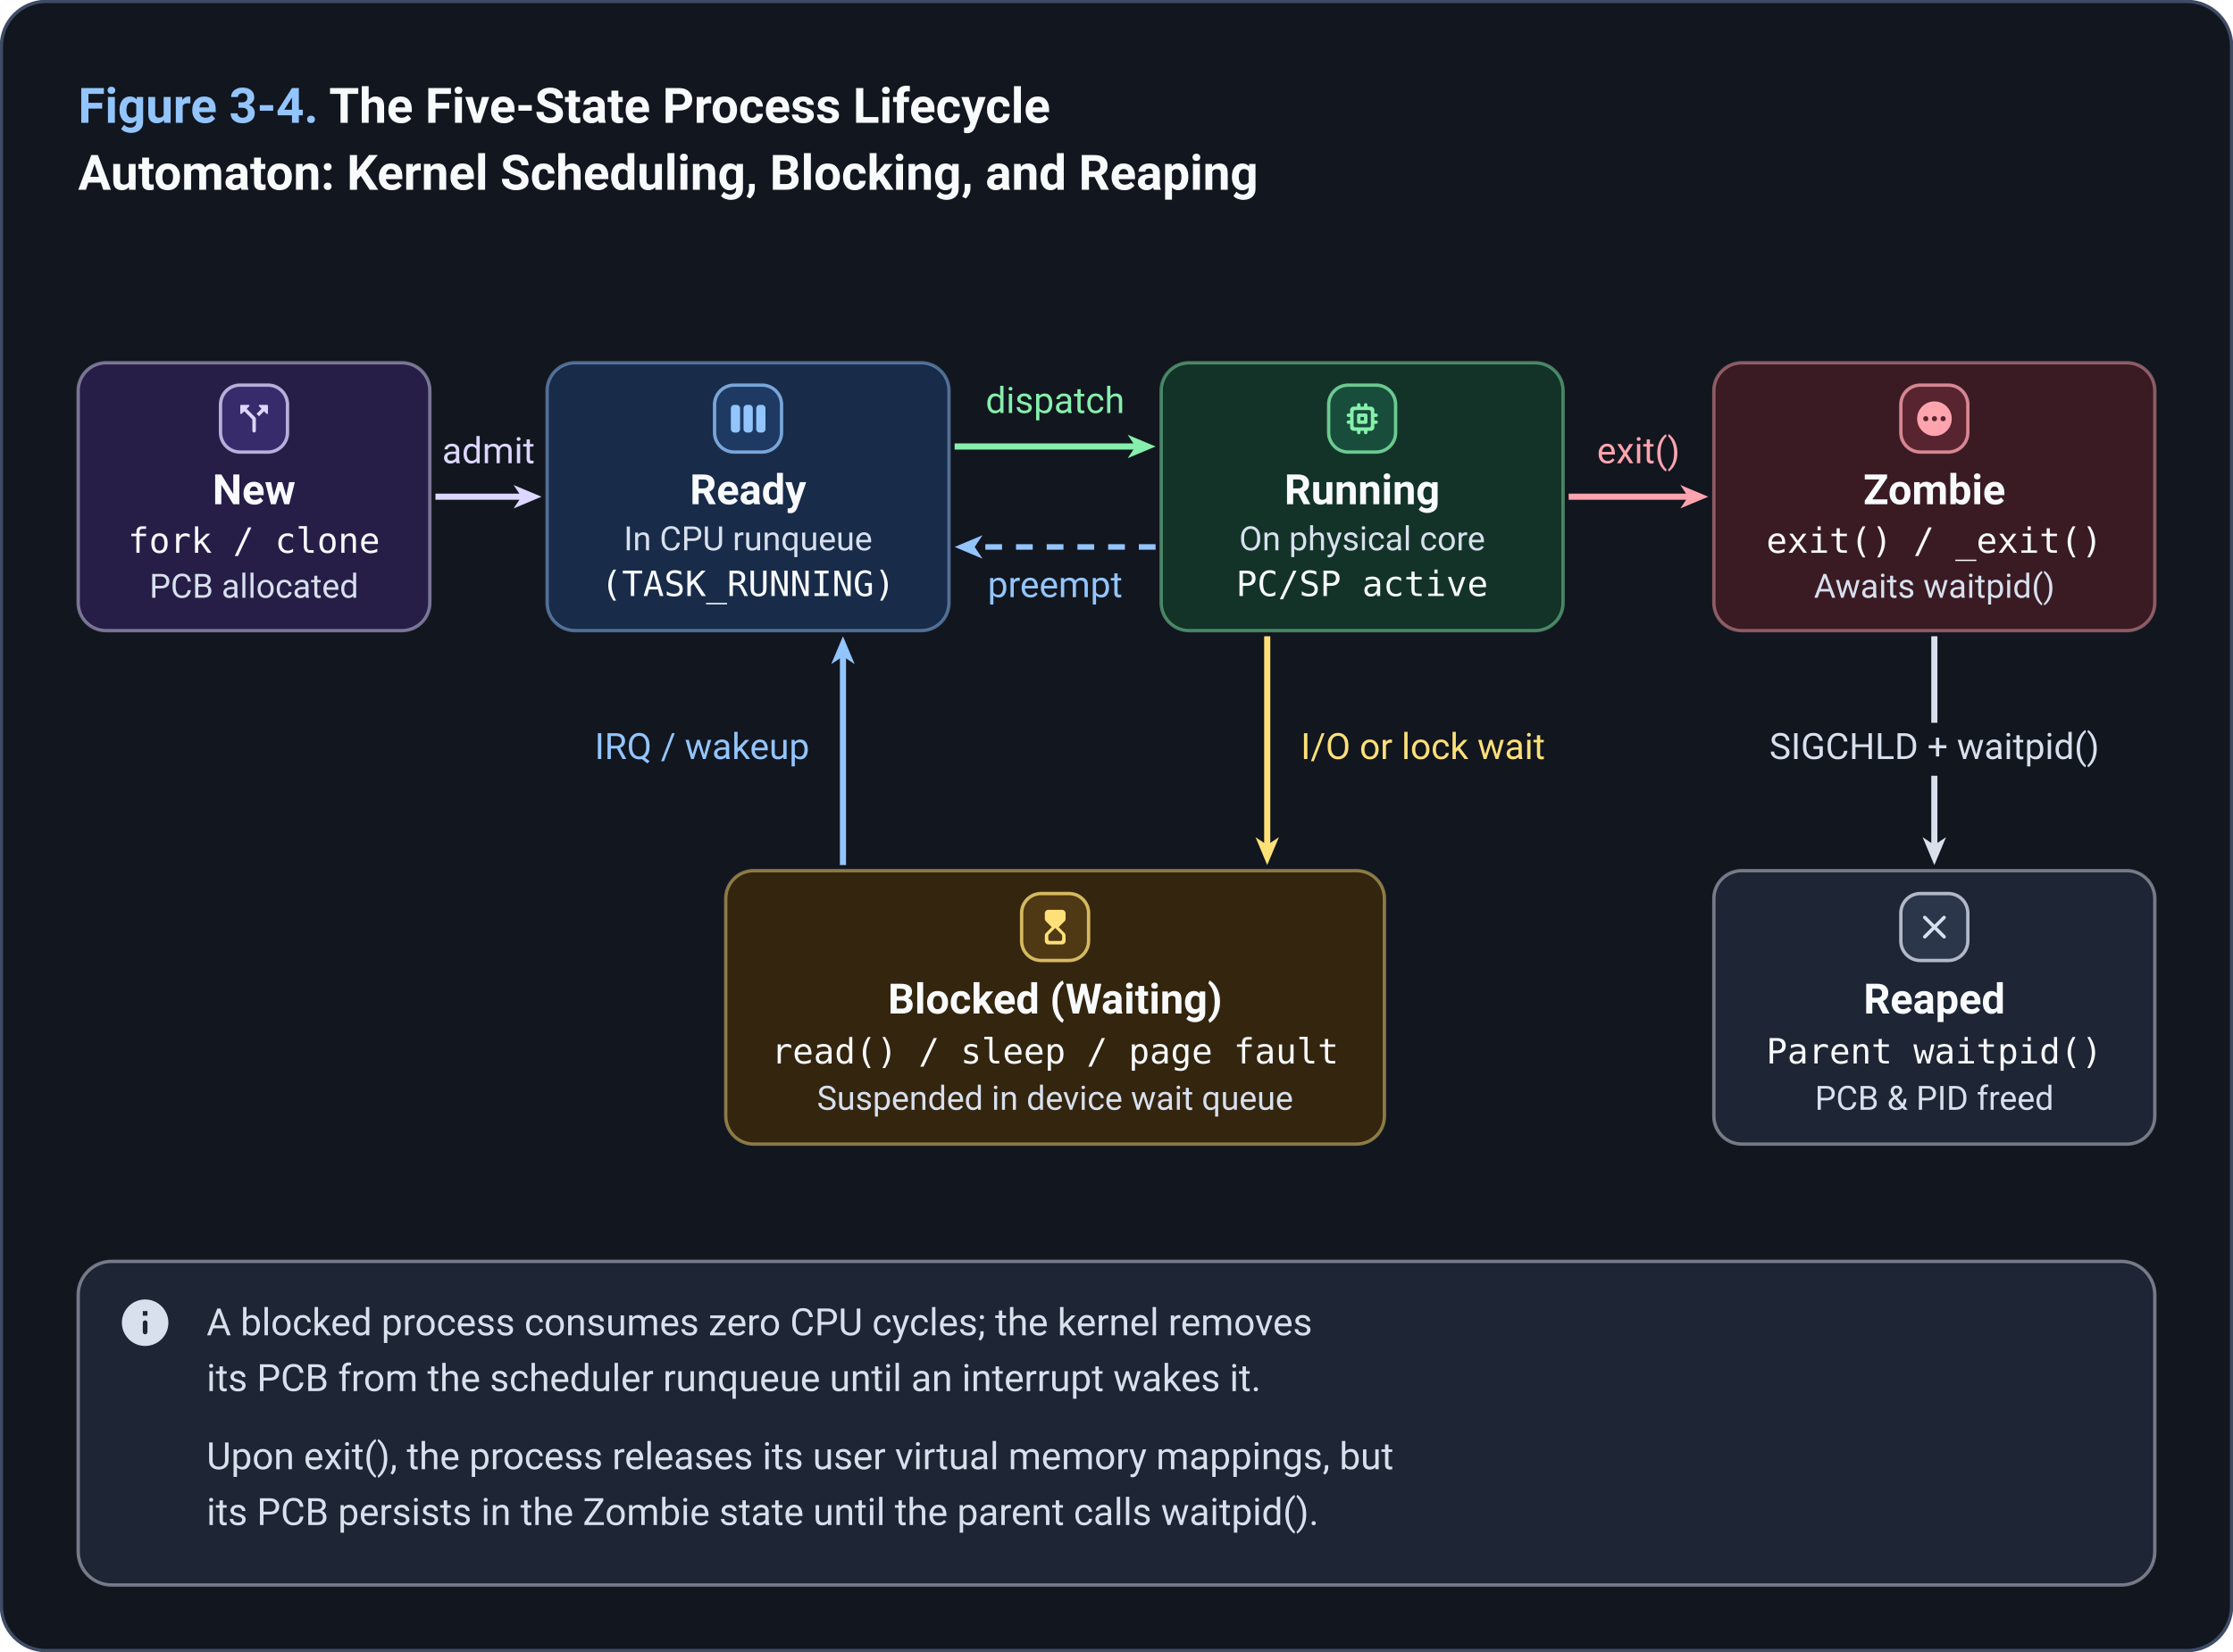
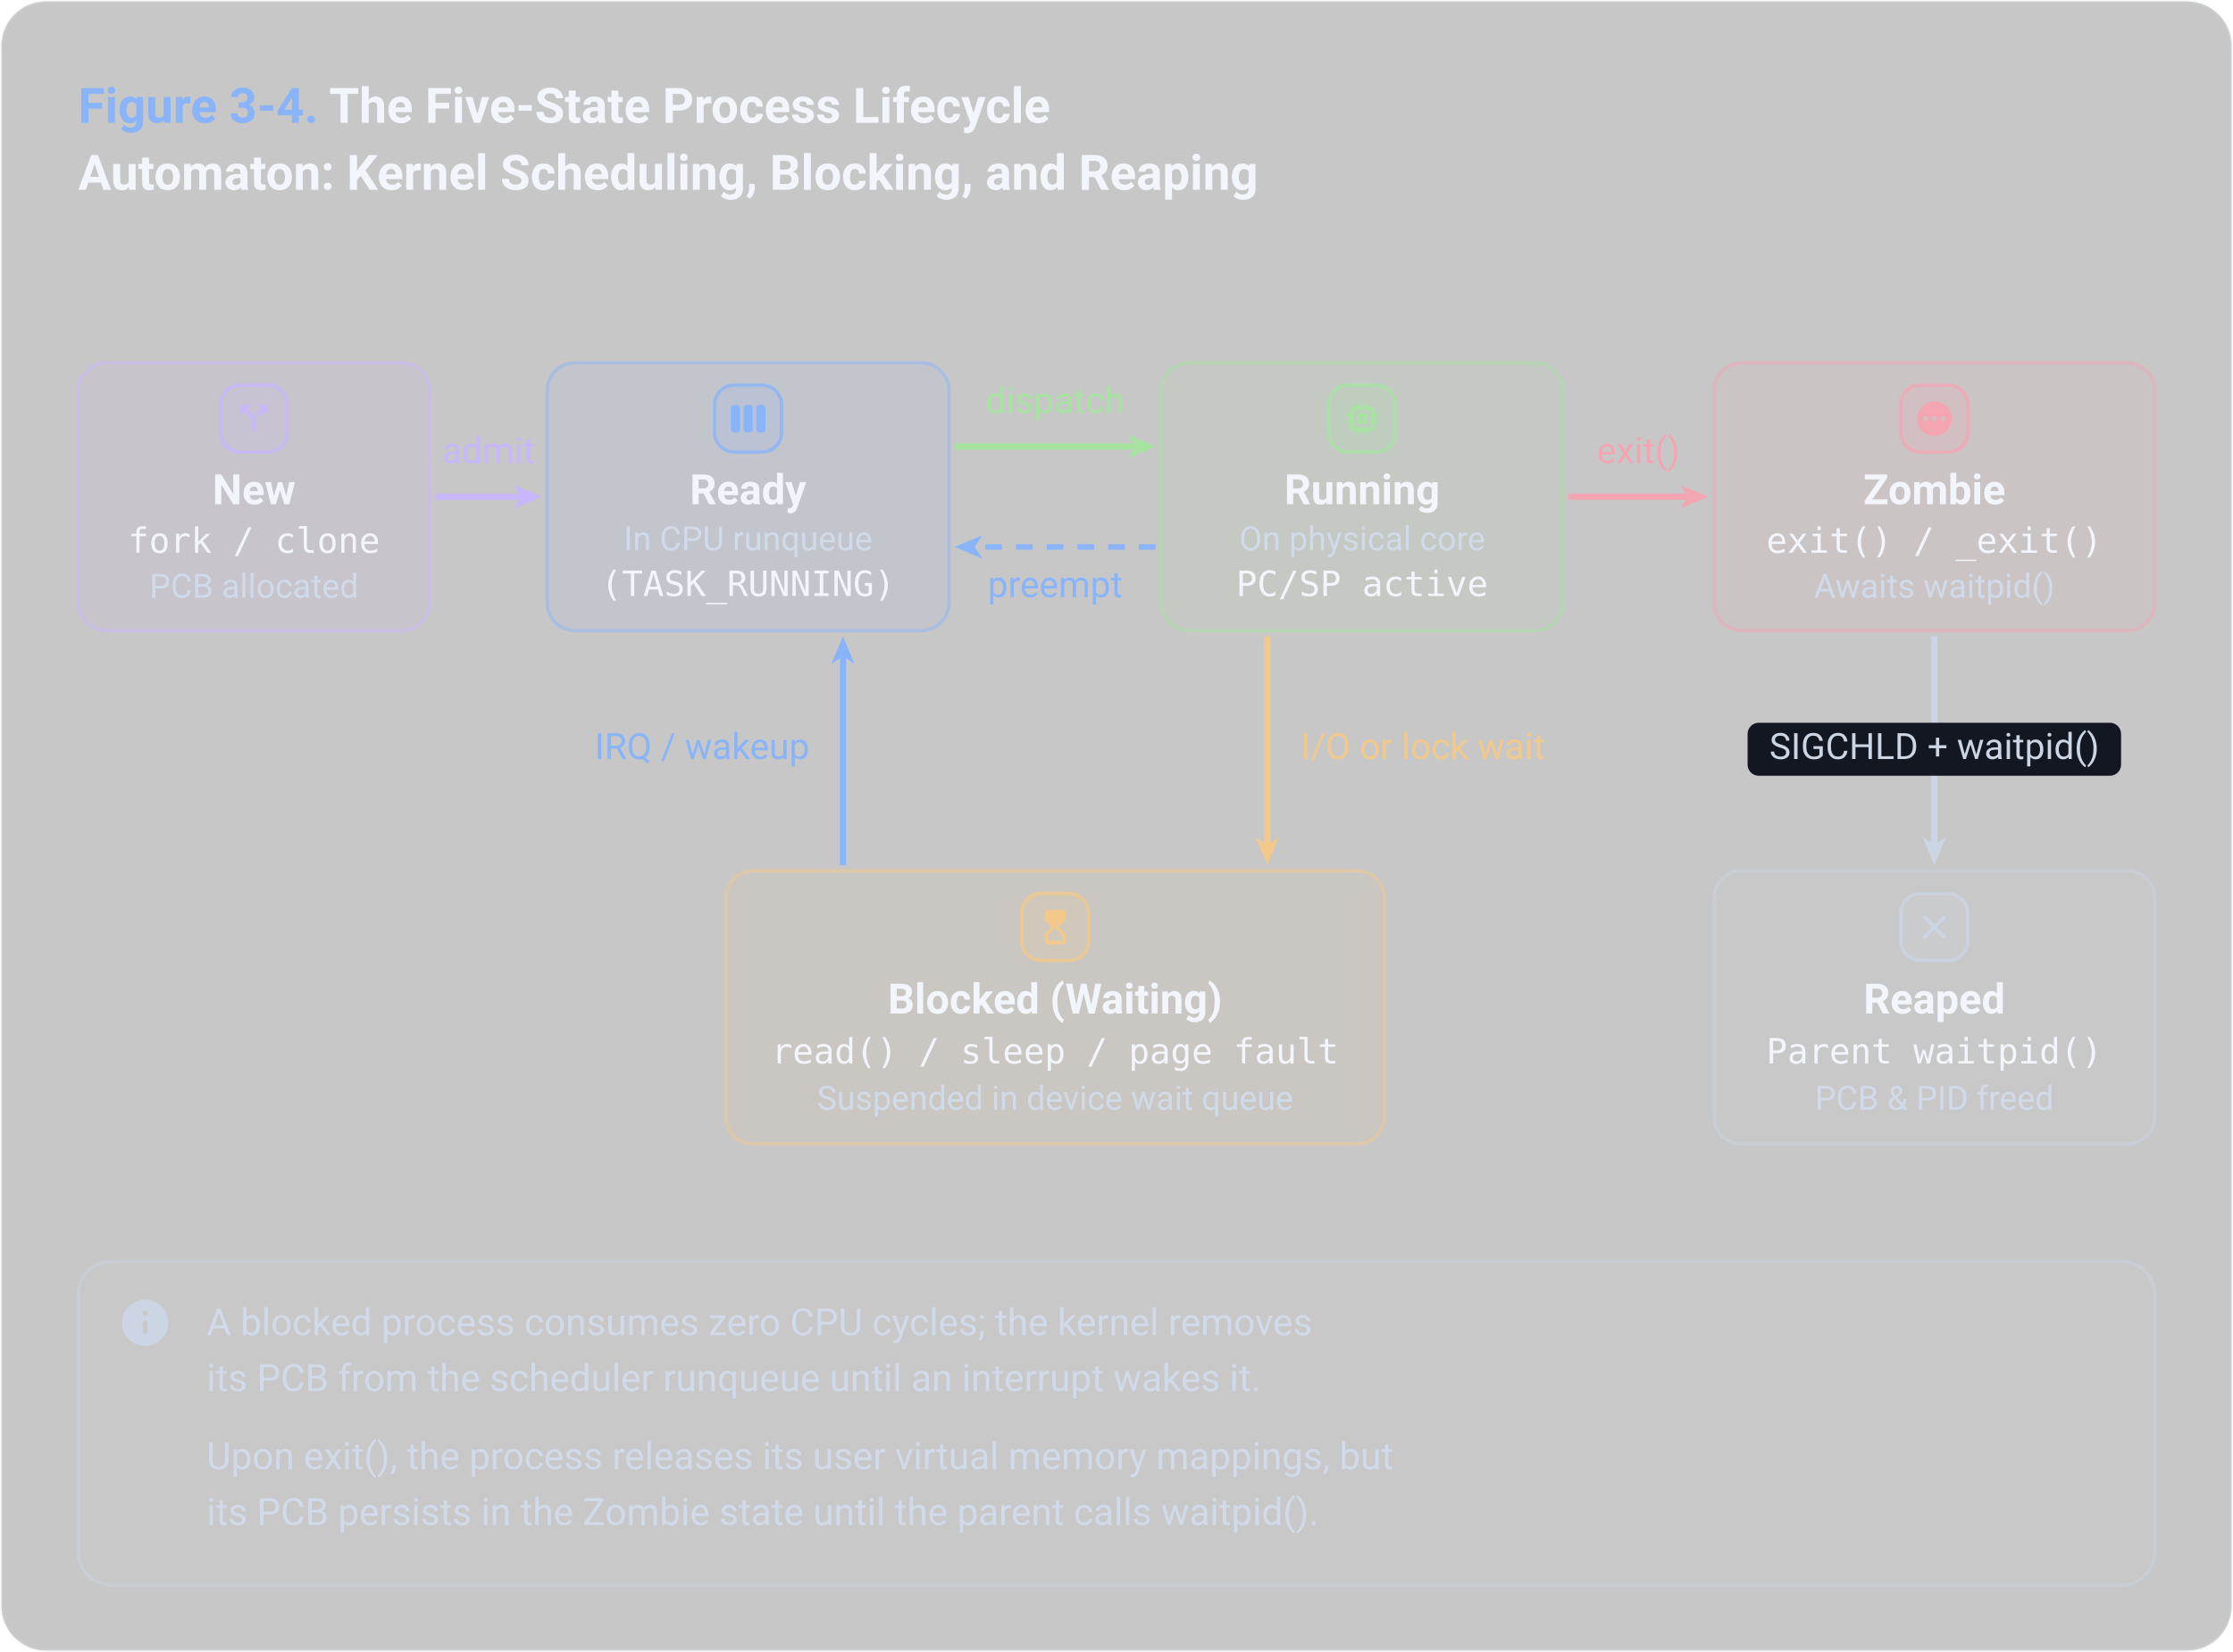
<svg xmlns="http://www.w3.org/2000/svg" viewBox="0 0 800 592" width="800" height="592">
  <style>
-     text { font-family: -apple-system, BlinkMacSystemFont, "Segoe UI", Roboto, "Helvetica Neue", Arial, sans-serif; fill: #F8FAFC; }
-     .paper { fill: #12161F; }
-     .frame { fill: #12161F; stroke: #3E4C66; stroke-width: 1.2; }
-     .card { fill: #1E2636; stroke: #4E6080; stroke-width: 1; }
-     .hair { stroke: #3E4C66; stroke-width: 1.2; fill: none; }
-     .muted { fill: #D8E0EE; }
-     .ink { fill: #F8FAFC; }
+     text { font-family: -apple-system, BlinkMacSystemFont, "Segoe UI", Roboto, "Helvetica Neue", Arial, sans-serif; fill: #F2F6FC; }
+     .paper { fill: #121722; }
+     .frame { fill: rgba(0, 0, 0, 0.22); stroke: rgba(226, 232, 240, 0.18); stroke-width: 1.2; }
+     .card { fill: rgba(13, 18, 28, 0.80); stroke: rgba(203, 213, 225, 0.24); stroke-width: 1; }
+     .hair { stroke: rgba(226, 232, 240, 0.18); stroke-width: 1.2; fill: none; }
+     .muted { fill: #D0DAE8; }
+     .ink { fill: #F2F6FC; }
    .title { font-size: 17.5px; font-weight: 650; }
    .head { font-size: 15.5px; font-weight: 650; }
    .name { font-size: 15px; font-weight: 650; }
    .body { font-size: 13.5px; }
    .sub { font-size: 13px; }
    .mono { font-size: 12.5px; font-family: "SF Mono", SFMono-Regular, ui-monospace, Menlo, Consolas, monospace; }
    .monob { font-size: 12.5px; font-weight: 650; font-family: "SF Mono", SFMono-Regular, ui-monospace, Menlo, Consolas, monospace; }
    .small { font-size: 12px; }
    .note { font-size: 13.5px; }
    .noteb { font-size: 13.5px; font-weight: 650; }
-     .sub, .small, .note { fill: #D8E0EE; }
-     .c-blue { fill: #182B49; stroke: #93C5FD; stroke-opacity: 0.48; stroke-width: 1.2; }
-     .m-blue { fill: #1E3A63; stroke: #93C5FD; stroke-opacity: 0.78; stroke-width: 1.2; }
-     .a-blue { fill: #93C5FD; }
-     .t-blue { fill: #93C5FD; }
-     .w-blue { stroke: #93C5FD; fill: none; stroke-linecap: butt; stroke-linejoin: round; }
-     .o-blue { stroke: #93C5FD; fill: none; stroke-width: 1.5; }
-     .h-blue { stroke: #93C5FD; stroke-width: 1.4; }
-     .c-green { fill: #133328; stroke: #86EFAC; stroke-opacity: 0.48; stroke-width: 1.2; }
-     .m-green { fill: #184D3B; stroke: #86EFAC; stroke-opacity: 0.78; stroke-width: 1.2; }
-     .a-green { fill: #86EFAC; }
-     .t-green { fill: #86EFAC; }
-     .w-green { stroke: #86EFAC; fill: none; stroke-linecap: butt; stroke-linejoin: round; }
-     .o-green { stroke: #86EFAC; fill: none; stroke-width: 1.5; }
-     .h-green { stroke: #86EFAC; stroke-width: 1.4; }
-     .c-amber { fill: #34250F; stroke: #FDE078; stroke-opacity: 0.48; stroke-width: 1.2; }
-     .m-amber { fill: #4F3814; stroke: #FDE078; stroke-opacity: 0.78; stroke-width: 1.2; }
-     .a-amber { fill: #FDE078; }
-     .t-amber { fill: #FDE078; }
-     .w-amber { stroke: #FDE078; fill: none; stroke-linecap: butt; stroke-linejoin: round; }
-     .o-amber { stroke: #FDE078; fill: none; stroke-width: 1.5; }
-     .h-amber { stroke: #FDE078; stroke-width: 1.4; }
-     .c-red { fill: #3A1B23; stroke: #FDA4AF; stroke-opacity: 0.48; stroke-width: 1.2; }
-     .m-red { fill: #582430; stroke: #FDA4AF; stroke-opacity: 0.78; stroke-width: 1.2; }
-     .a-red { fill: #FDA4AF; }
-     .t-red { fill: #FDA4AF; }
-     .w-red { stroke: #FDA4AF; fill: none; stroke-linecap: butt; stroke-linejoin: round; }
-     .o-red { stroke: #FDA4AF; fill: none; stroke-width: 1.5; }
-     .h-red { stroke: #FDA4AF; stroke-width: 1.4; }
-     .c-purple { fill: #261E47; stroke: #DDD6FE; stroke-opacity: 0.48; stroke-width: 1.2; }
-     .m-purple { fill: #382B6B; stroke: #DDD6FE; stroke-opacity: 0.78; stroke-width: 1.2; }
-     .a-purple { fill: #DDD6FE; }
-     .t-purple { fill: #DDD6FE; }
-     .w-purple { stroke: #DDD6FE; fill: none; stroke-linecap: butt; stroke-linejoin: round; }
-     .o-purple { stroke: #DDD6FE; fill: none; stroke-width: 1.5; }
-     .h-purple { stroke: #DDD6FE; stroke-width: 1.4; }
-     .c-teal { fill: #113136; stroke: #5EEAD4; stroke-opacity: 0.48; stroke-width: 1.2; }
-     .m-teal { fill: #164A52; stroke: #5EEAD4; stroke-opacity: 0.78; stroke-width: 1.2; }
-     .a-teal { fill: #5EEAD4; }
-     .t-teal { fill: #5EEAD4; }
-     .w-teal { stroke: #5EEAD4; fill: none; stroke-linecap: butt; stroke-linejoin: round; }
-     .o-teal { stroke: #5EEAD4; fill: none; stroke-width: 1.5; }
-     .h-teal { stroke: #5EEAD4; stroke-width: 1.4; }
-     .c-gray { fill: #1E2534; stroke: #D8E0EE; stroke-opacity: 0.48; stroke-width: 1.2; }
-     .m-gray { fill: #2C364A; stroke: #D8E0EE; stroke-opacity: 0.78; stroke-width: 1.2; }
-     .a-gray { fill: #D8E0EE; }
-     .t-gray { fill: #D8E0EE; }
-     .w-gray { stroke: #D8E0EE; fill: none; stroke-linecap: butt; stroke-linejoin: round; }
-     .o-gray { stroke: #D8E0EE; fill: none; stroke-width: 1.5; }
-     .h-gray { stroke: #D8E0EE; stroke-width: 1.4; }
-     .c-wire { fill: #1E2534; }
-     .m-wire { fill: #2C364A; }
-     .a-wire { fill: #CBD5E1; }
-     .t-wire { fill: #CBD5E1; }
-     .w-wire { stroke: #CBD5E1; fill: none; stroke-linecap: butt; stroke-linejoin: round; }
-     .o-wire { stroke: #CBD5E1; fill: none; stroke-width: 1.5; }
-     .h-wire { stroke: #CBD5E1; stroke-width: 1.4; }
+     .sub, .small, .note { fill: #D0DAE8; }
+     .c-blue { fill: rgba(137, 180, 250, 0.08); stroke: #89B4FA; stroke-opacity: 0.48; stroke-width: 1.2; }
+     .m-blue { fill: rgba(137, 180, 250, 0.16); stroke: #89B4FA; stroke-opacity: 0.78; stroke-width: 1.2; }
+     .a-blue { fill: #89B4FA; }
+     .t-blue { fill: #89B4FA; }
+     .w-blue { stroke: #89B4FA; fill: none; stroke-linecap: butt; stroke-linejoin: round; }
+     .o-blue { stroke: #89B4FA; fill: none; stroke-width: 1.5; }
+     .h-blue { stroke: #89B4FA; stroke-width: 1.4; }
+     .c-green { fill: rgba(166, 227, 161, 0.08); stroke: #A6E3A1; stroke-opacity: 0.48; stroke-width: 1.2; }
+     .m-green { fill: rgba(166, 227, 161, 0.15); stroke: #A6E3A1; stroke-opacity: 0.78; stroke-width: 1.2; }
+     .a-green { fill: #A6E3A1; }
+     .t-green { fill: #A6E3A1; }
+     .w-green { stroke: #A6E3A1; fill: none; stroke-linecap: butt; stroke-linejoin: round; }
+     .o-green { stroke: #A6E3A1; fill: none; stroke-width: 1.5; }
+     .h-green { stroke: #A6E3A1; stroke-width: 1.4; }
+     .c-amber { fill: rgba(242, 201, 138, 0.08); stroke: #F2C98A; stroke-opacity: 0.48; stroke-width: 1.2; }
+     .m-amber { fill: rgba(242, 201, 138, 0.16); stroke: #F2C98A; stroke-opacity: 0.78; stroke-width: 1.2; }
+     .a-amber { fill: #F2C98A; }
+     .t-amber { fill: #F2C98A; }
+     .w-amber { stroke: #F2C98A; fill: none; stroke-linecap: butt; stroke-linejoin: round; }
+     .o-amber { stroke: #F2C98A; fill: none; stroke-width: 1.5; }
+     .h-amber { stroke: #F2C98A; stroke-width: 1.4; }
+     .c-red { fill: rgba(243, 166, 178, 0.08); stroke: #F3A6B2; stroke-opacity: 0.48; stroke-width: 1.2; }
+     .m-red { fill: rgba(243, 166, 178, 0.16); stroke: #F3A6B2; stroke-opacity: 0.78; stroke-width: 1.2; }
+     .a-red { fill: #F3A6B2; }
+     .t-red { fill: #F3A6B2; }
+     .w-red { stroke: #F3A6B2; fill: none; stroke-linecap: butt; stroke-linejoin: round; }
+     .o-red { stroke: #F3A6B2; fill: none; stroke-width: 1.5; }
+     .h-red { stroke: #F3A6B2; stroke-width: 1.4; }
+     .c-purple { fill: rgba(200, 182, 255, 0.08); stroke: #C8B6FF; stroke-opacity: 0.48; stroke-width: 1.2; }
+     .m-purple { fill: rgba(200, 182, 255, 0.16); stroke: #C8B6FF; stroke-opacity: 0.78; stroke-width: 1.2; }
+     .a-purple { fill: #C8B6FF; }
+     .t-purple { fill: #C8B6FF; }
+     .w-purple { stroke: #C8B6FF; fill: none; stroke-linecap: butt; stroke-linejoin: round; }
+     .o-purple { stroke: #C8B6FF; fill: none; stroke-width: 1.5; }
+     .h-purple { stroke: #C8B6FF; stroke-width: 1.4; }
+     .c-teal { fill: rgba(137, 216, 211, 0.08); stroke: #89D8D3; stroke-opacity: 0.48; stroke-width: 1.2; }
+     .m-teal { fill: rgba(137, 216, 211, 0.15); stroke: #89D8D3; stroke-opacity: 0.78; stroke-width: 1.2; }
+     .a-teal { fill: #89D8D3; }
+     .t-teal { fill: #89D8D3; }
+     .w-teal { stroke: #89D8D3; fill: none; stroke-linecap: butt; stroke-linejoin: round; }
+     .o-teal { stroke: #89D8D3; fill: none; stroke-width: 1.5; }
+     .h-teal { stroke: #89D8D3; stroke-width: 1.4; }
+     .c-gray { fill: rgba(226, 232, 240, 0.04); stroke: #CBD5E4; stroke-opacity: 0.48; stroke-width: 1.2; }
+     .m-gray { fill: rgba(226, 232, 240, 0.10); stroke: #CBD5E4; stroke-opacity: 0.78; stroke-width: 1.2; }
+     .a-gray { fill: #CBD5E4; }
+     .t-gray { fill: #CBD5E4; }
+     .w-gray { stroke: #CBD5E4; fill: none; stroke-linecap: butt; stroke-linejoin: round; }
+     .o-gray { stroke: #CBD5E4; fill: none; stroke-width: 1.5; }
+     .h-gray { stroke: #CBD5E4; stroke-width: 1.4; }
+     .c-wire { fill: rgba(226, 232, 240, 0.04); }
+     .m-wire { fill: rgba(226, 232, 240, 0.10); }
+     .a-wire { fill: #AAB7C9; }
+     .t-wire { fill: #AAB7C9; }
+     .w-wire { stroke: #AAB7C9; fill: none; stroke-linecap: butt; stroke-linejoin: round; }
+     .o-wire { stroke: #AAB7C9; fill: none; stroke-width: 1.5; }
+     .h-wire { stroke: #AAB7C9; stroke-width: 1.4; }
  </style>
  <defs>
    <filter id="lift" x="-10%" y="-15%" width="120%" height="140%">
-       <feDropShadow dx="0" dy="1" stdDeviation="1.2" flood-color="#000000" flood-opacity="0.35" />
-       <feDropShadow dx="0" dy="3" stdDeviation="4" flood-color="#000000" flood-opacity="0.24" />
+       <feDropShadow dx="0" dy="1" stdDeviation="1.2" flood-color="#000000" flood-opacity="0.0" />
+       <feDropShadow dx="0" dy="3" stdDeviation="4" flood-color="#000000" flood-opacity="0.00" />
    </filter>
  </defs>
  <rect x="0.5" y="0.5" width="799" height="591" rx="16" class="frame" />
  <text x="28" y="44" class="title">
    <tspan class="t-blue">Figure 3-4.</tspan> The Five-State Process Lifecycle</text>
  <text x="28" y="68" class="title">Automaton: Kernel Scheduling, Blocking, and Reaping</text>
  <g transform="translate(0 98)">
    <rect x="28.0" y="32.0" width="126.0" height="96.0" rx="10" class="c-purple" />
    <rect x="79.0" y="40.0" width="24.0" height="24.0" rx="7" class="m-purple" />
    <g transform="translate(83.6 44.6) scale(0.620)" class="a-purple">
      <path d="m14.85 4.85 1.44 1.44-2.88 2.88 1.42 1.42 2.88-2.88 1.44 1.44a.5.5 0 0 0 .85-.36V4.5c0-.28-.22-.5-.5-.5h-4.29a.5.5 0 0 0-.36.85zM8.79 4H4.5c-.28 0-.5.22-.5.5v4.29c0 .45.54.67.85.35L6.29 7.7 11 12.4V19c0 .55.45 1 1 1s1-.45 1-1v-7c0-.26-.11-.52-.29-.71l-5-5.01 1.44-1.44c.31-.3.09-.84-.36-.84z" />
    </g>
    <text x="91.0" y="82.7" class="name" text-anchor="middle" data-fit="33.0,149.0">New</text>
    <text x="91.0" y="100.1" class="mono" text-anchor="middle" data-fit="33.0,149.0">fork / clone</text>
    <text x="91.0" y="116.2" class="small" text-anchor="middle" data-fit="33.0,149.0">PCB allocated</text>
    <rect x="196.0" y="32.0" width="144.0" height="96.0" rx="10" class="c-blue" />
    <rect x="256.0" y="40.0" width="24.0" height="24.0" rx="7" class="m-blue" />
    <g transform="translate(260.6 44.6) scale(0.620)" class="a-blue">
      <path d="M5.33 20H4c-1.1 0-2-.9-2-2V6c0-1.1.9-2 2-2h1.33c1.1 0 2 .9 2 2v12a2 2 0 0 1-2 2zM22 18V6c0-1.1-.9-2-2-2h-1.33c-1.1 0-2 .9-2 2v12c0 1.1.9 2 2 2H20a2 2 0 0 0 2-2zm-7.33 0V6c0-1.1-.9-2-2-2h-1.33c-1.1 0-2 .9-2 2v12c0 1.1.9 2 2 2h1.33c1.1 0 2-.9 2-2z" />
    </g>
    <text x="268.0" y="82.7" class="name" text-anchor="middle" data-fit="201.0,335.0">Ready</text>
    <text x="268.0" y="99.2" class="small" text-anchor="middle" data-fit="201.0,335.0">In CPU runqueue</text>
    <text x="268.0" y="115.6" class="mono" text-anchor="middle" data-fit="201.0,335.0">(TASK_RUNNING)</text>
    <rect x="416.0" y="32.0" width="144.0" height="96.0" rx="10" class="c-green" />
    <rect x="476.0" y="40.0" width="24.0" height="24.0" rx="7" class="m-green" />
    <g transform="translate(480.6 44.6) scale(0.620)" class="a-green">
      <path d="M14 9h-4c-.55 0-1 .45-1 1v4c0 .55.45 1 1 1h4c.55 0 1-.45 1-1v-4c0-.55-.45-1-1-1zm-1 4h-2v-2h2v2zm8-3c0-.55-.45-1-1-1h-1V7c0-1.1-.9-2-2-2h-2V4c0-.55-.45-1-1-1s-1 .45-1 1v1h-2V4c0-.55-.45-1-1-1s-1 .45-1 1v1H7c-1.1 0-2 .9-2 2v2H4c-.55 0-1 .45-1 1s.45 1 1 1h1v2H4c-.55 0-1 .45-1 1s.45 1 1 1h1v2c0 1.1.9 2 2 2h2v1c0 .55.45 1 1 1s1-.45 1-1v-1h2v1c0 .55.45 1 1 1s1-.45 1-1v-1h2c1.1 0 2-.9 2-2v-2h1c.55 0 1-.45 1-1s-.45-1-1-1h-1v-2h1c.55 0 1-.45 1-1zm-5 7H8c-.55 0-1-.45-1-1V8c0-.55.45-1 1-1h8c.55 0 1 .45 1 1v8c0 .55-.45 1-1 1z" />
    </g>
    <text x="488.0" y="82.7" class="name" text-anchor="middle" data-fit="421.0,555.0">Running</text>
    <text x="488.0" y="99.2" class="small" text-anchor="middle" data-fit="421.0,555.0">On physical core</text>
    <text x="488.0" y="115.6" class="mono" text-anchor="middle" data-fit="421.0,555.0">PC/SP active</text>
    <rect x="614.0" y="32.0" width="158.0" height="96.0" rx="10" class="c-red" />
    <rect x="681.0" y="40.0" width="24.0" height="24.0" rx="7" class="m-red" />
    <g transform="translate(685.6 44.6) scale(0.620)" class="a-red">
      <path d="M12 2C6.48 2 2 6.48 2 12s4.48 10 10 10 10-4.48 10-10S17.52 2 12 2zM7 13.5c-.83 0-1.5-.67-1.5-1.5s.67-1.5 1.5-1.5 1.5.67 1.5 1.5-.67 1.5-1.5 1.5zm5 0c-.83 0-1.5-.67-1.5-1.5s.67-1.5 1.5-1.5 1.5.67 1.5 1.5-.67 1.5-1.5 1.5zm5 0c-.83 0-1.5-.67-1.5-1.5s.67-1.5 1.5-1.5 1.5.67 1.5 1.5-.67 1.5-1.5 1.5z" />
    </g>
    <text x="693.0" y="82.7" class="name" text-anchor="middle" data-fit="619.0,767.0">Zombie</text>
    <text x="693.0" y="100.1" class="mono" text-anchor="middle" data-fit="619.0,767.0">exit() / _exit()</text>
    <text x="693.0" y="116.2" class="small" text-anchor="middle" data-fit="619.0,767.0">Awaits waitpid()</text>
    <rect x="260.0" y="214.0" width="236.0" height="98.0" rx="10" class="c-amber" />
    <rect x="366.0" y="222.2" width="24.0" height="24.0" rx="7" class="m-amber" />
    <g transform="translate(370.6 226.8) scale(0.620)" class="a-amber">
      <path d="M8 2c-1.1 0-2 .9-2 2l.01 3.18c0 .53.21 1.03.58 1.41L10 12l-3.41 3.43c-.37.37-.58.88-.58 1.41L6 20c0 1.1.9 2 2 2h8c1.1 0 2-.9 2-2v-3.16c0-.53-.21-1.04-.58-1.41L14 12l3.41-3.4c.38-.38.59-.89.59-1.42V4c0-1.1-.9-2-2-2H8zm8 14.91V19c0 .55-.45 1-1 1H9c-.55 0-1-.45-1-1v-2.09c0-.27.11-.52.29-.71L12 12.5l3.71 3.71c.18.18.29.44.29.7z" />
    </g>
    <text x="378.0" y="265.2" class="name" text-anchor="middle" data-fit="265.0,491.0">Blocked (Waiting)</text>
    <text x="378.0" y="283.1" class="mono" text-anchor="middle" data-fit="265.0,491.0">read() / sleep / page fault</text>
    <text x="378.0" y="299.7" class="small" text-anchor="middle" data-fit="265.0,491.0">Suspended in device wait queue</text>
    <rect x="614.0" y="214.0" width="158.0" height="98.0" rx="10" class="c-gray" />
    <rect x="681.0" y="222.2" width="24.0" height="24.0" rx="7" class="m-gray" />
    <g transform="translate(685.6 226.8) scale(0.620)" class="a-gray">
      <path d="M18.3 5.71a.996.996 0 0 0-1.41 0L12 10.59 7.11 5.7A.996.996 0 1 0 5.7 7.11L10.59 12 5.7 16.89a.996.996 0 1 0 1.41 1.41L12 13.41l4.89 4.89a.996.996 0 1 0 1.41-1.41L13.41 12l4.89-4.89c.38-.38.38-1.02 0-1.4z" />
    </g>
    <text x="693.0" y="265.2" class="name" text-anchor="middle" data-fit="619.0,767.0">Reaped</text>
    <text x="693.0" y="283.1" class="mono" text-anchor="middle" data-fit="619.0,767.0">Parent waitpid()</text>
    <text x="693.0" y="299.7" class="small" text-anchor="middle" data-fit="619.0,767.0">PCB &amp; PID freed</text>
    <polygon points="194.0,80.0 184.0,84.2 186.8,80.0 184.0,75.8" class="a-purple" />
    <path d="M156.0,80.0 L187.0,80.0" class="w-purple" stroke-width="2.2" />
    <text x="175.0" y="68.0" class="sub t-purple" text-anchor="middle">admit</text>
    <polygon points="414.0,62.0 404.0,66.2 406.8,62.0 404.0,57.8" class="a-green" />
    <path d="M342.0,62.0 L407.0,62.0" class="w-green" stroke-width="2.2" />
    <text x="378.0" y="50.0" class="sub t-green" text-anchor="middle">dispatch</text>
    <polygon points="342.0,98.0 352.0,93.8 349.2,98.0 352.0,102.2" class="a-blue" />
    <path d="M414.0,98.0 L349.0,98.0" class="w-blue" stroke-width="2.0" stroke-dasharray="6 5" />
    <text x="378.0" y="116.0" class="sub t-blue" text-anchor="middle">preempt</text>
    <polygon points="612.0,80.0 602.0,84.2 604.8,80.0 602.0,75.8" class="a-red" />
    <path d="M562.0,80.0 L605.0,80.0" class="w-red" stroke-width="2.2" />
    <text x="587.0" y="68.0" class="sub t-red" text-anchor="middle">exit()</text>
    <polygon points="693.0,212.0 688.8,202.0 693.0,204.8 697.2,202.0" class="a-gray" />
    <path d="M693.0,130.0 L693.0,205.0" class="w-gray" stroke-width="2.2" />
    <rect x="626.1" y="161.0" width="133.8" height="19.0" rx="4" class="paper" />
    <text x="693.0" y="174.0" class="sub t-gray" text-anchor="middle">SIGCHLD + waitpid()</text>
    <polygon points="454.0,212.0 449.8,202.0 454.0,204.8 458.2,202.0" class="a-amber" />
    <path d="M454.0,130.0 L454.0,205.0" class="w-amber" stroke-width="2.2" />
    <text x="466.0" y="174.0" class="sub t-amber">I/O or lock wait</text>
    <polygon points="302.0,130.0 306.2,140.0 302.0,137.2 297.8,140.0" class="a-blue" />
    <path d="M302.0,212.0 L302.0,137.0" class="w-blue" stroke-width="2.2" />
    <text x="290.0" y="174.0" class="sub t-blue" text-anchor="end">IRQ / wakeup</text>
  </g>
  <rect x="28" y="452" width="744" height="116" rx="12" class="c-gray" />
  <g transform="translate(42 464) scale(0.833)" class="a-gray">
    <path d="M12 2C6.48 2 2 6.48 2 12s4.48 10 10 10 10-4.48 10-10S17.52 2 12 2zm0 15c-.55 0-1-.45-1-1v-4c0-.55.45-1 1-1s1 .45 1 1v4c0 .55-.45 1-1 1zm1-8h-2V7h2v2z" />
  </g>
  <text x="74" y="478.5" class="note" data-fit="74,760">A blocked process consumes zero CPU cycles; the kernel removes</text>
  <text x="74" y="498.5" class="note" data-fit="74,760">its PCB from the scheduler runqueue until an interrupt wakes it.</text>
  <text x="74" y="526.5" class="note" data-fit="74,760">Upon exit(), the process releases its user virtual memory mappings, but</text>
  <text x="74" y="546.5" class="note" data-fit="74,760">its PCB persists in the Zombie state until the parent calls waitpid().</text>
</svg>
